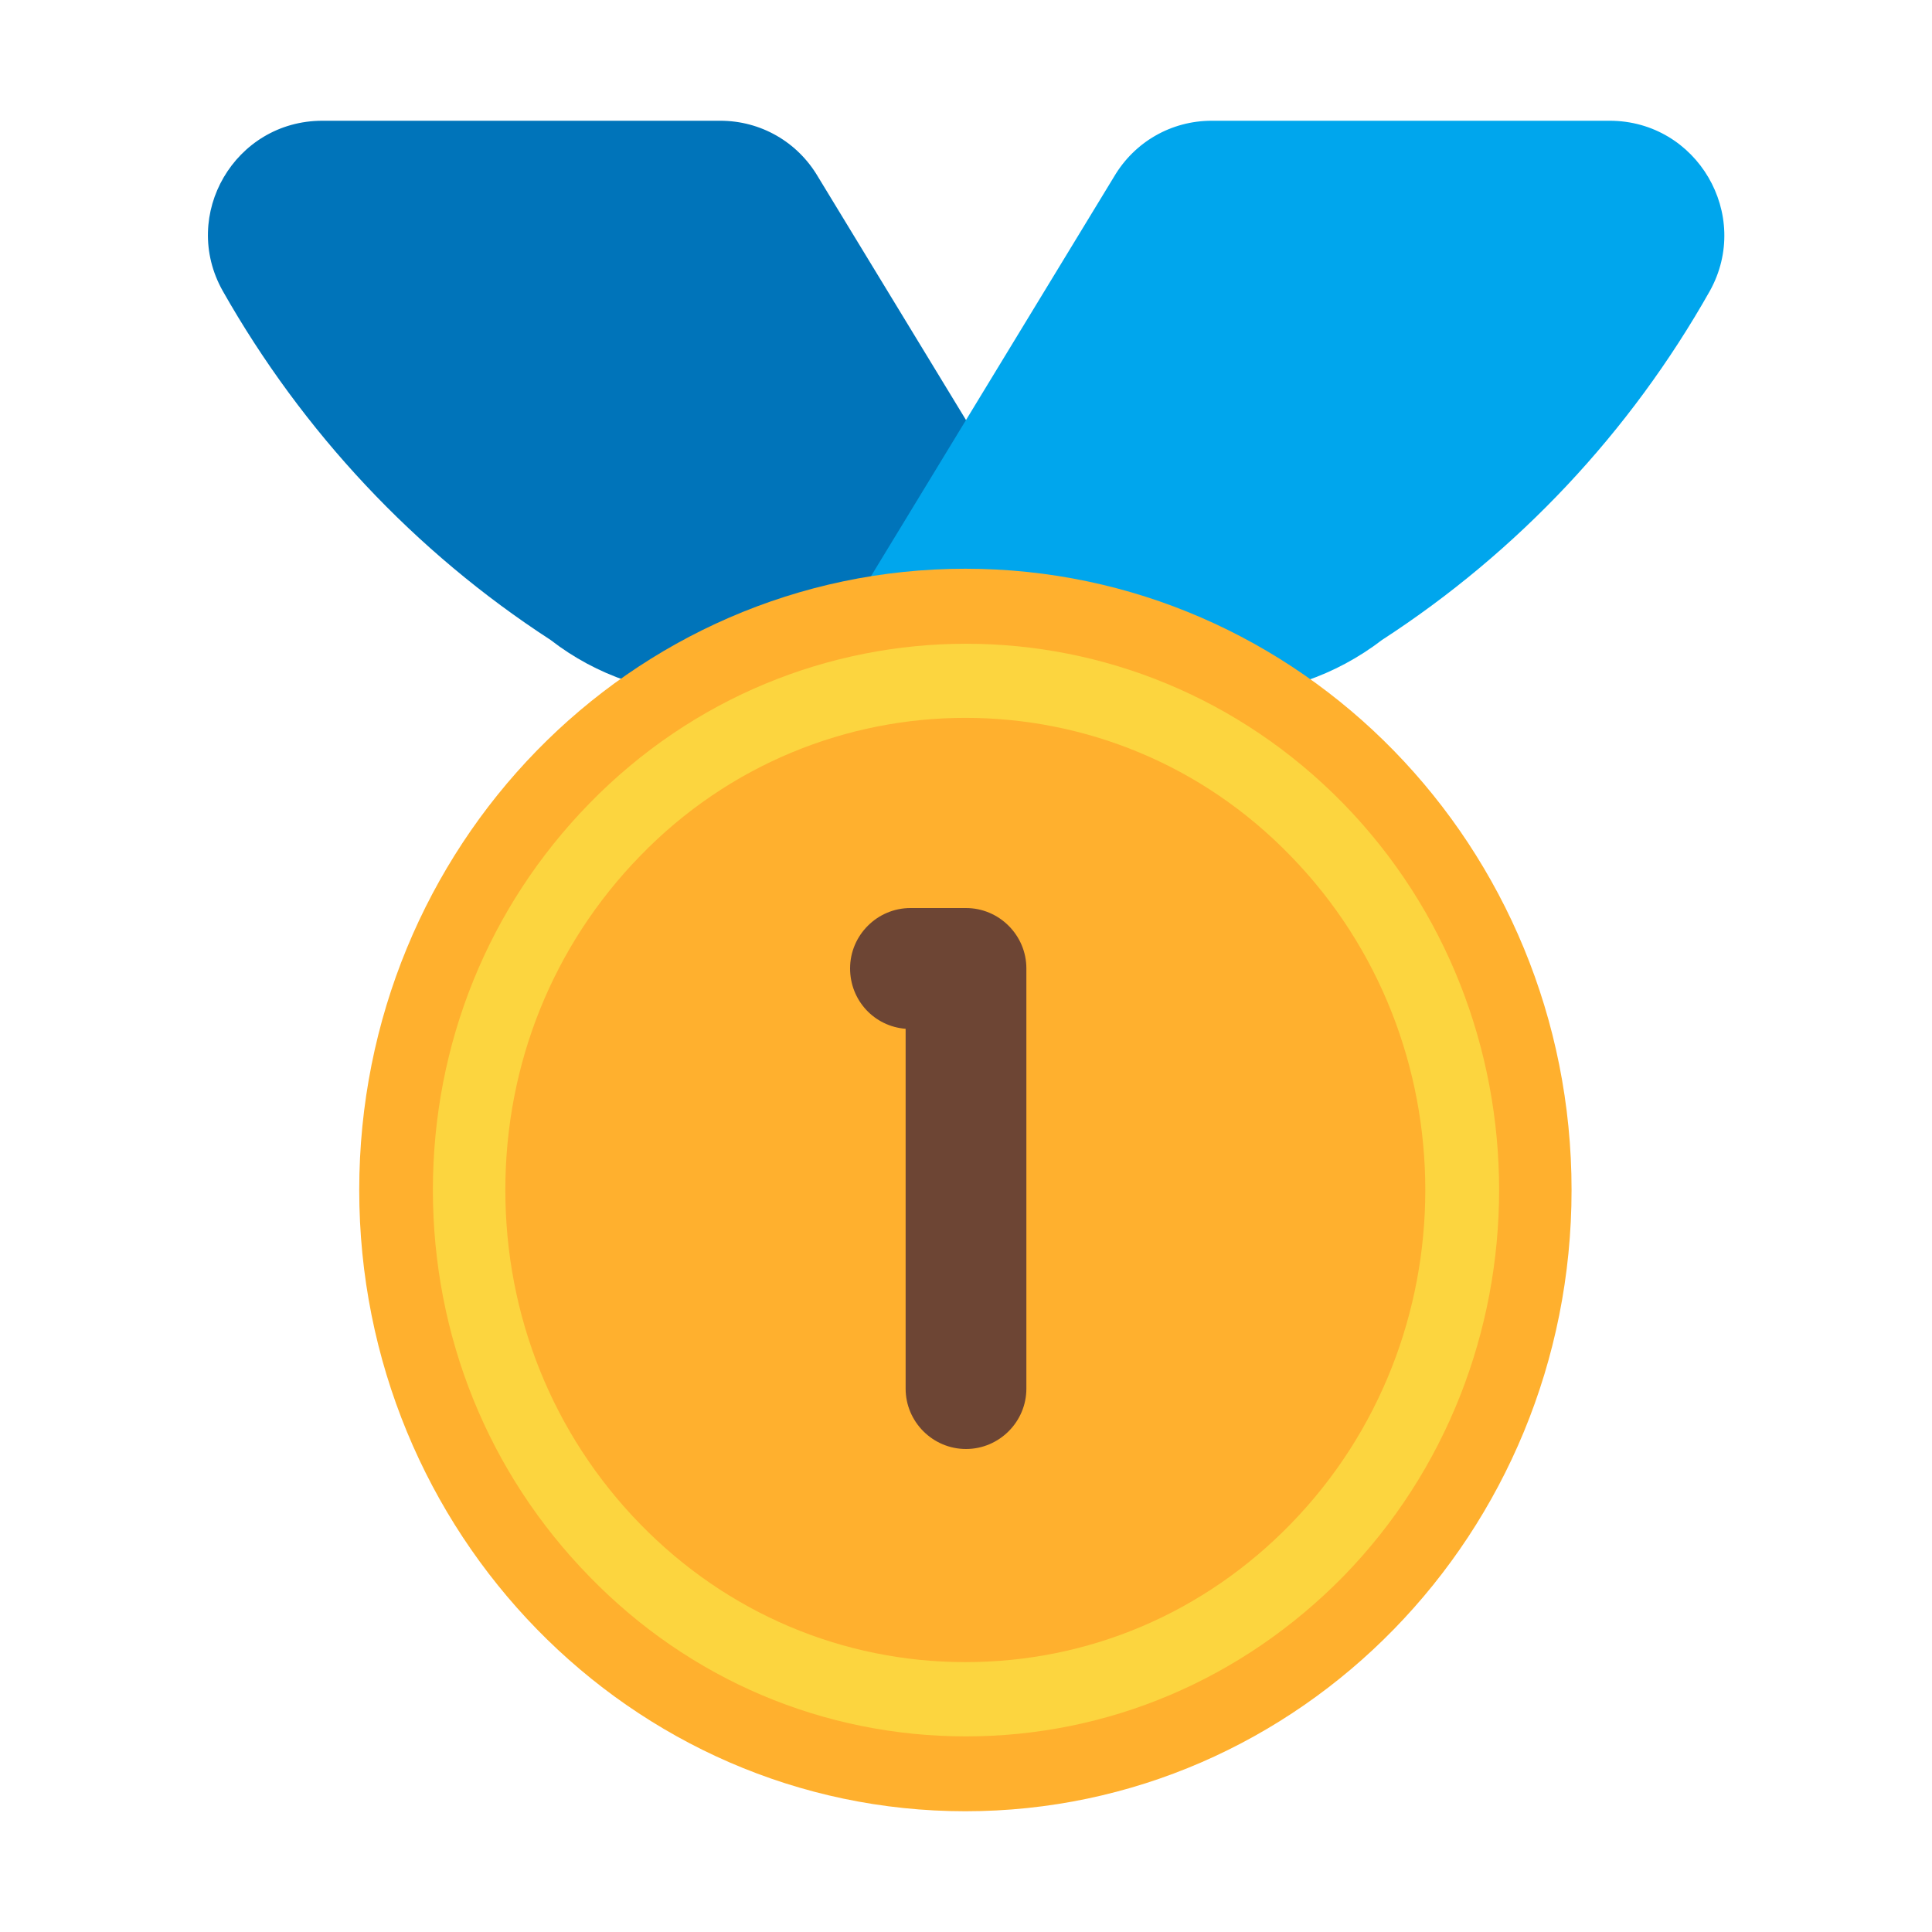
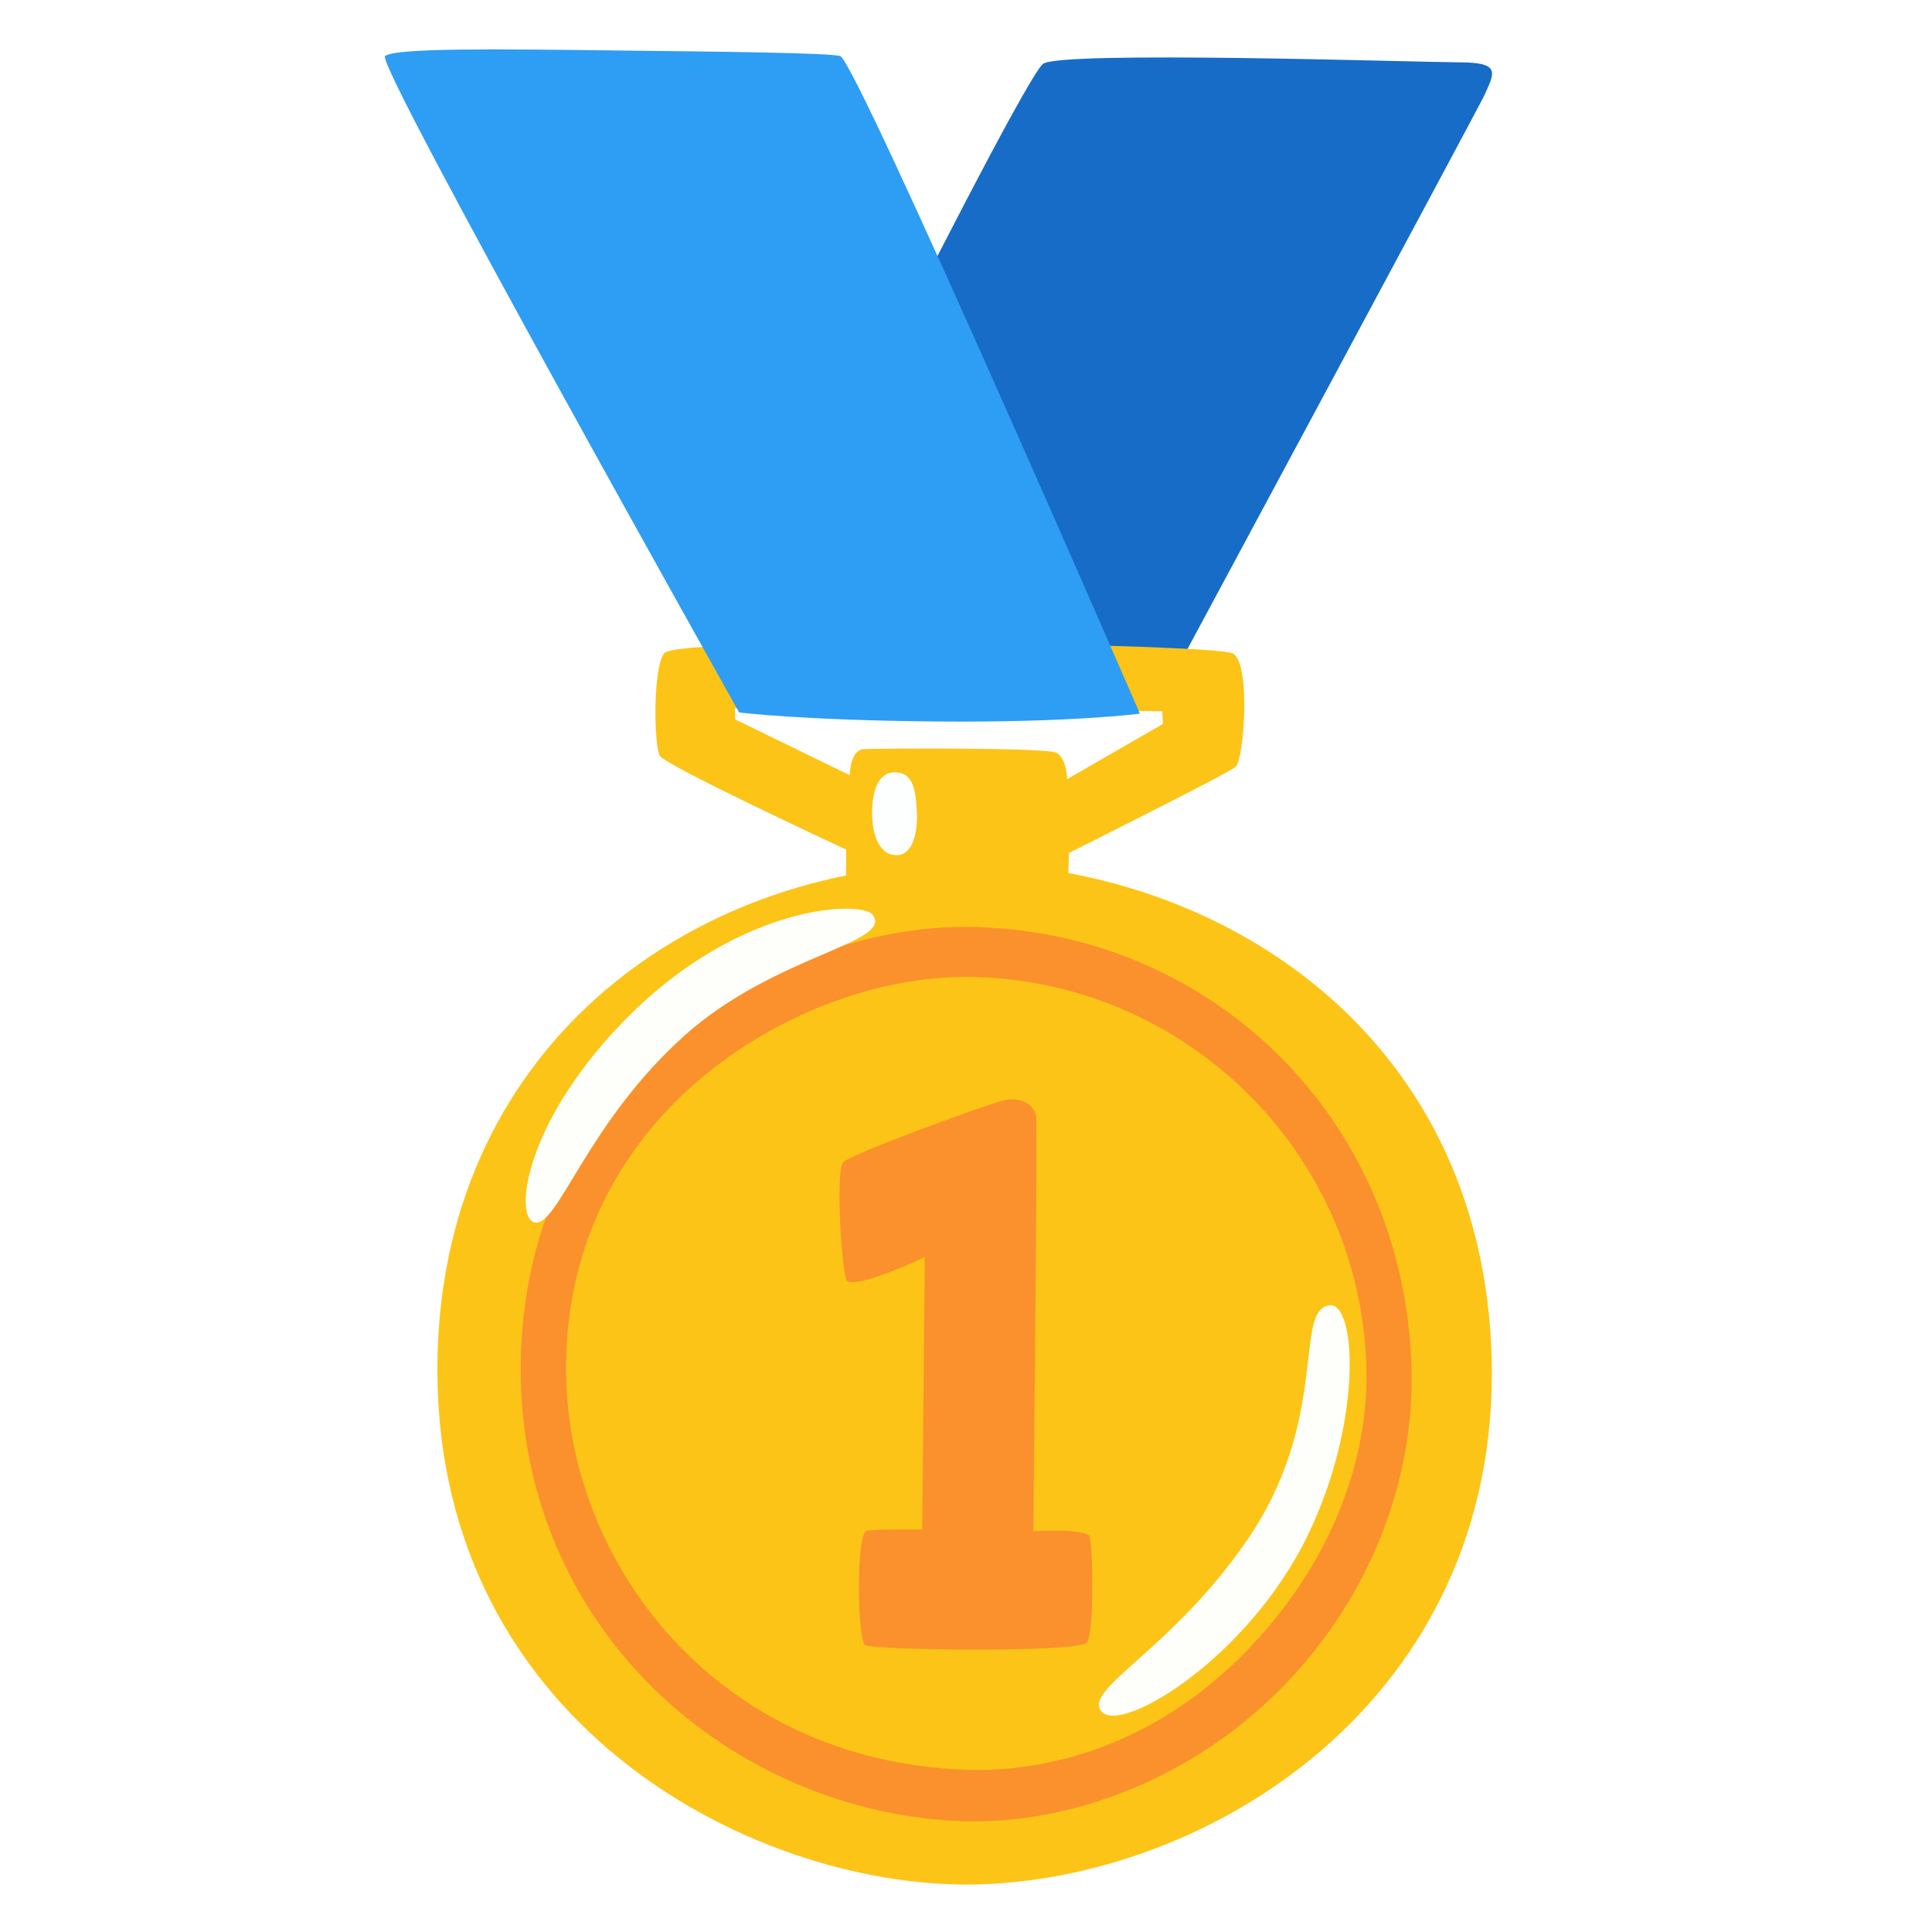
- <svg xmlns="http://www.w3.org/2000/svg" version="1.0" id="katman_1" x="0px" y="0px" viewBox="0 0 32 32" style="enable-background:new 0 0 32 32;" xml:space="preserve">
-   <style type="text/css">
- 	.st0{fill:#0074BA;}
- 	.st1{fill:#00A6ED;}
- 	.st2{fill:#FFB02E;}
- 	.st3{fill:#6D4534;}
- 	.st4{fill:#FCD53F;}
- </style>
-   <path class="st0" d="M18.77,11.51l-5.22-8.58C13.21,2.35,12.6,2,11.93,2H5.34C3.89,2,2.98,3.56,3.69,4.82  c1.32,2.33,3.18,4.32,5.43,5.78c0.76,0.59,1.7,0.91,2.67,0.91H18.77z" />
-   <path class="st1" d="M26.66,2h-6.59c-0.67,0-1.28,0.35-1.62,0.93l-5.22,8.58h6.99c0.97,0,1.9-0.32,2.67-0.91  c2.25-1.46,4.11-3.44,5.43-5.78C29.02,3.56,28.11,2,26.66,2z" />
-   <path class="st2" d="M15.99,30c5.54,0,10.04-4.61,10.04-10.29S21.53,9.42,15.99,9.42c-5.55,0-10.04,4.61-10.04,10.29  S10.45,30,15.99,30z" />
-   <path class="st3" d="M14.08,16.04c0-0.55,0.45-1,1-1H16c0.55,0,1,0.45,1,1V23c0,0.55-0.45,1-1,1c-0.55,0-1-0.45-1-1v-5.96  C14.48,17,14.08,16.57,14.08,16.04z" />
-   <path class="st4" d="M16,28.76c-2.36,0-4.58-0.94-6.24-2.65c-1.67-1.71-2.59-3.98-2.59-6.4s0.92-4.69,2.59-6.4  c3.44-3.53,9.04-3.53,12.49,0c3.44,3.53,3.44,9.27,0,12.8C20.57,27.82,18.35,28.76,16,28.76z M15.99,11.89  c-1.95,0-3.91,0.76-5.39,2.29c-1.44,1.48-2.23,3.44-2.23,5.53s0.79,4.05,2.23,5.53c1.44,1.48,3.36,2.29,5.39,2.29  c2.04,0,3.95-0.81,5.39-2.29c2.97-3.05,2.97-8.01,0-11.06C19.9,12.65,17.95,11.89,15.99,11.89z" />
+ <svg xmlns="http://www.w3.org/2000/svg" width="800px" height="800px" viewBox="0 0 128 128" aria-hidden="true" role="img" class="iconify iconify--noto" preserveAspectRatio="xMidYMid meet">
+   <path d="M69.09 4.24c-1.08.96-9.48 17.63-9.48 17.63l-6.25 25.21l24.32-2.23S97.91 7.23 98.32 6.36c.73-1.58 1.12-2.23-1.67-2.23c-2.79-.01-26.55-.79-27.56.11z" fill="#176cc7" />
+   <path d="M81.68 43.29c-1.21-.65-36.85-1.21-37.69 0c-.76 1.1-.65 6.13-.28 6.78c.37.65 12.35 6.22 12.35 6.22l-.01 2.03s.66 1.59 7.34 1.59s7.37-1.35 7.37-1.35l.06-2.05s10.49-5.24 11.04-5.7c.56-.47 1.03-6.87-.18-7.52zM70.7 51.62s-.03-1.4-.72-1.75c-.69-.35-11.8-.29-12.74-.24c-.94.05-.94 1.73-.94 1.73l-7.6-3.7v-.74l28.3.2l.05.84l-6.35 3.66z" fill="#fcc417" />
+   <path d="M59.26 51.17c-.94 0-1.48.98-1.48 2.67c0 1.58.54 2.91 1.73 2.81c.98-.08 1.32-1.58 1.23-2.91c-.09-1.58-.29-2.57-1.48-2.57z" fill="#fdffff" />
+   <path d="M28.98 90.72c0 23.96 21.66 34.63 36.06 34.12c15.88-.57 34.9-12.95 33.75-35.81C97.7 67.37 79.48 57.1 63.7 57.21c-18.34.13-34.72 12.58-34.72 33.51z" fill="#fcc417" />
+   <path d="M64.53 120.67c-.25 0-.51 0-.76-.01c-7.5-.25-14.91-3.41-20.33-8.66c-5.8-5.62-8.98-13.22-8.94-21.39c.09-19.95 17.53-29.2 29.36-29.2h.1c16.03.07 29.19 12.53 29.56 29.42c.16 7.52-2.92 15.41-8.96 21.35c-5.64 5.53-13.12 8.49-20.03 8.49zm-.69-55.94c-10.61 0-26.3 8.68-26.34 25.88c-.03 12.86 9.93 26.08 26.52 26.64c6.32.2 12.83-2.22 18.09-7.39c5.46-5.37 8.53-12.29 8.42-18.99c-.24-14.53-12.12-26.09-26.54-26.15c-.04 0-.12.01-.15.01z" fill="#fa912c" />
+   <path d="M57.82 60.61c-.69-.95-8.51-.77-15.9 6.45c-7.13 6.97-7.9 13.54-6.53 13.92c1.55.43 3.44-6.53 9.97-12.38c6-5.36 13.84-6.1 12.46-7.99z" fill="#fefffa" />
+   <path d="M88.07 86.48c-2.41.34.09 7.56-5.5 15.64c-4.85 7.01-10.35 9.55-9.71 11.09c.86 2.06 9.67-3.07 13.75-11.43c3.7-7.57 3.26-15.56 1.46-15.3z" fill="#fefffa" />
+   <path d="M55.85 77.02c-.52.77-.05 7.52.26 7.82c.6.6 5.16-1.55 5.16-1.55l-.17 18.05s-3.35-.04-3.7.09c-.69.26-.6 7.22-.09 7.56s14.18.52 14.7-.17c.52-.69.39-6.78.15-7.06c-.43-.52-3.7-.31-3.7-.31s.28-26.58.19-27.43s-1.03-1.38-2.15-1.12s-10.32 3.62-10.65 4.12z" fill="#fa912c" />
+   <path d="M25.51 3.72c-.63.58 23.46 43.48 23.46 43.48s4.04.52 13.06.6s13.49-.52 13.49-.52S56.79 4.15 55.67 3.72c-.55-.22-7.97-.3-15.22-.38c-7.26-.09-14.34-.18-14.94.38z" fill="#2e9df4" />
</svg>
